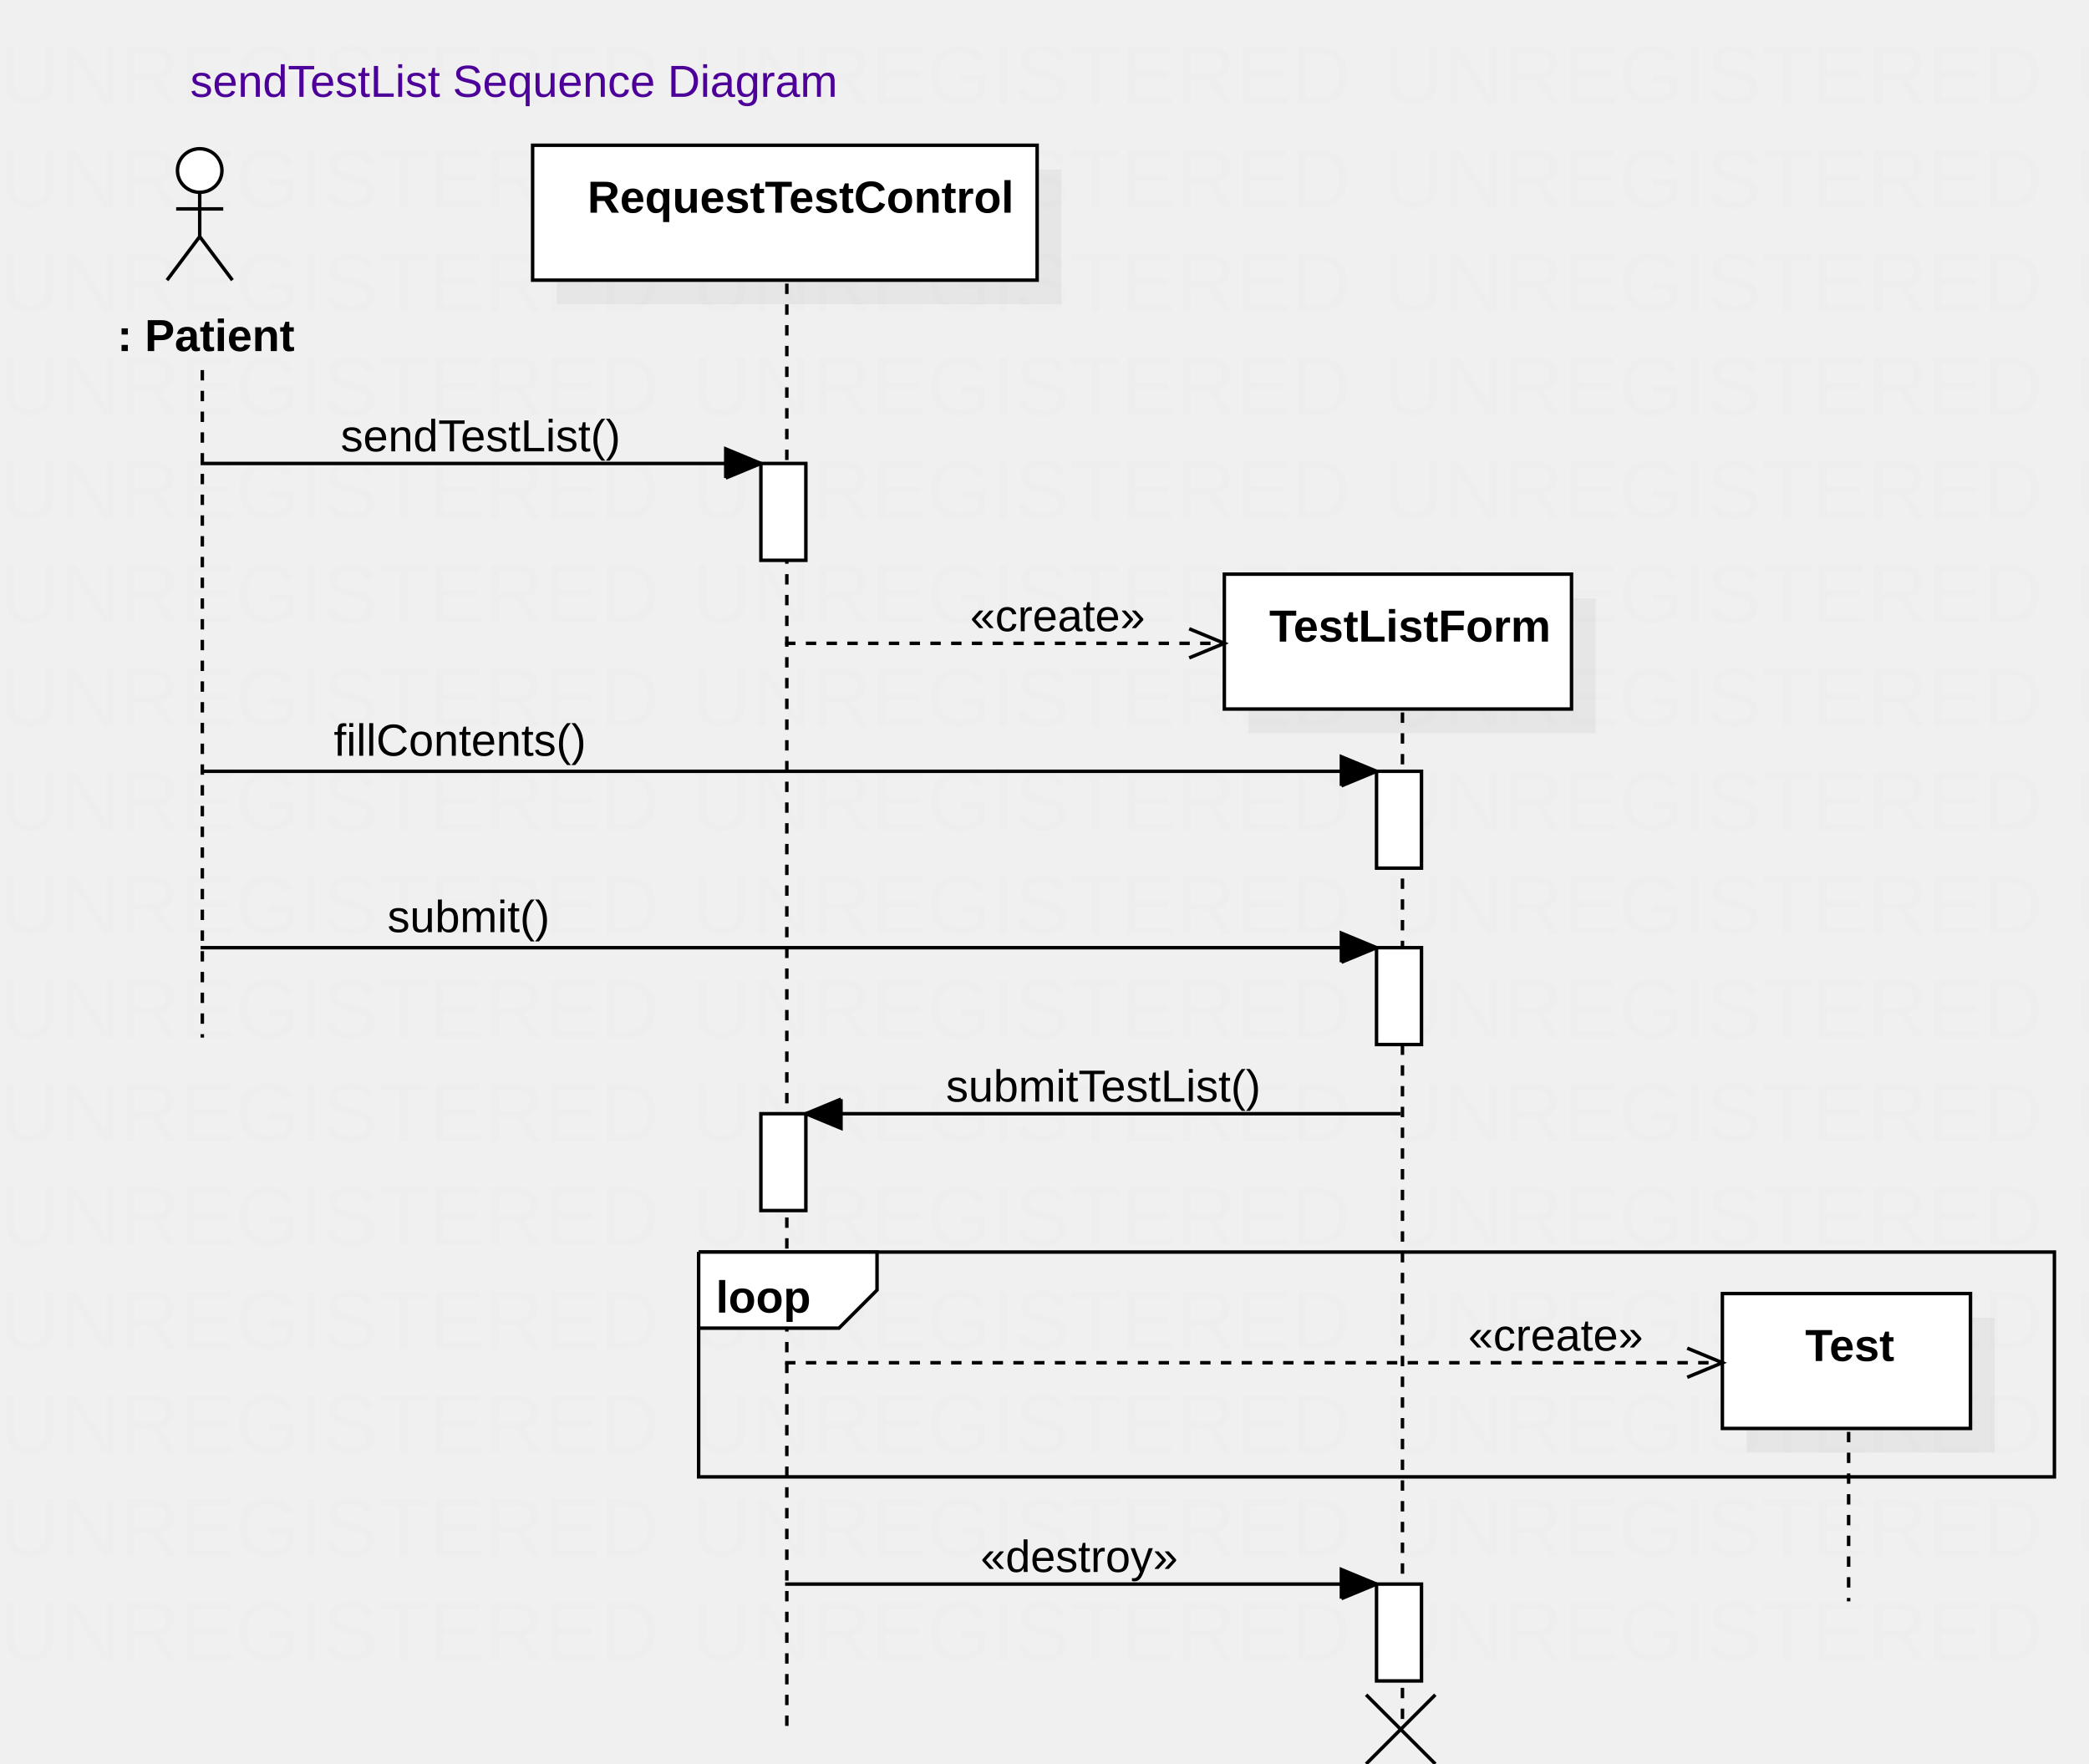
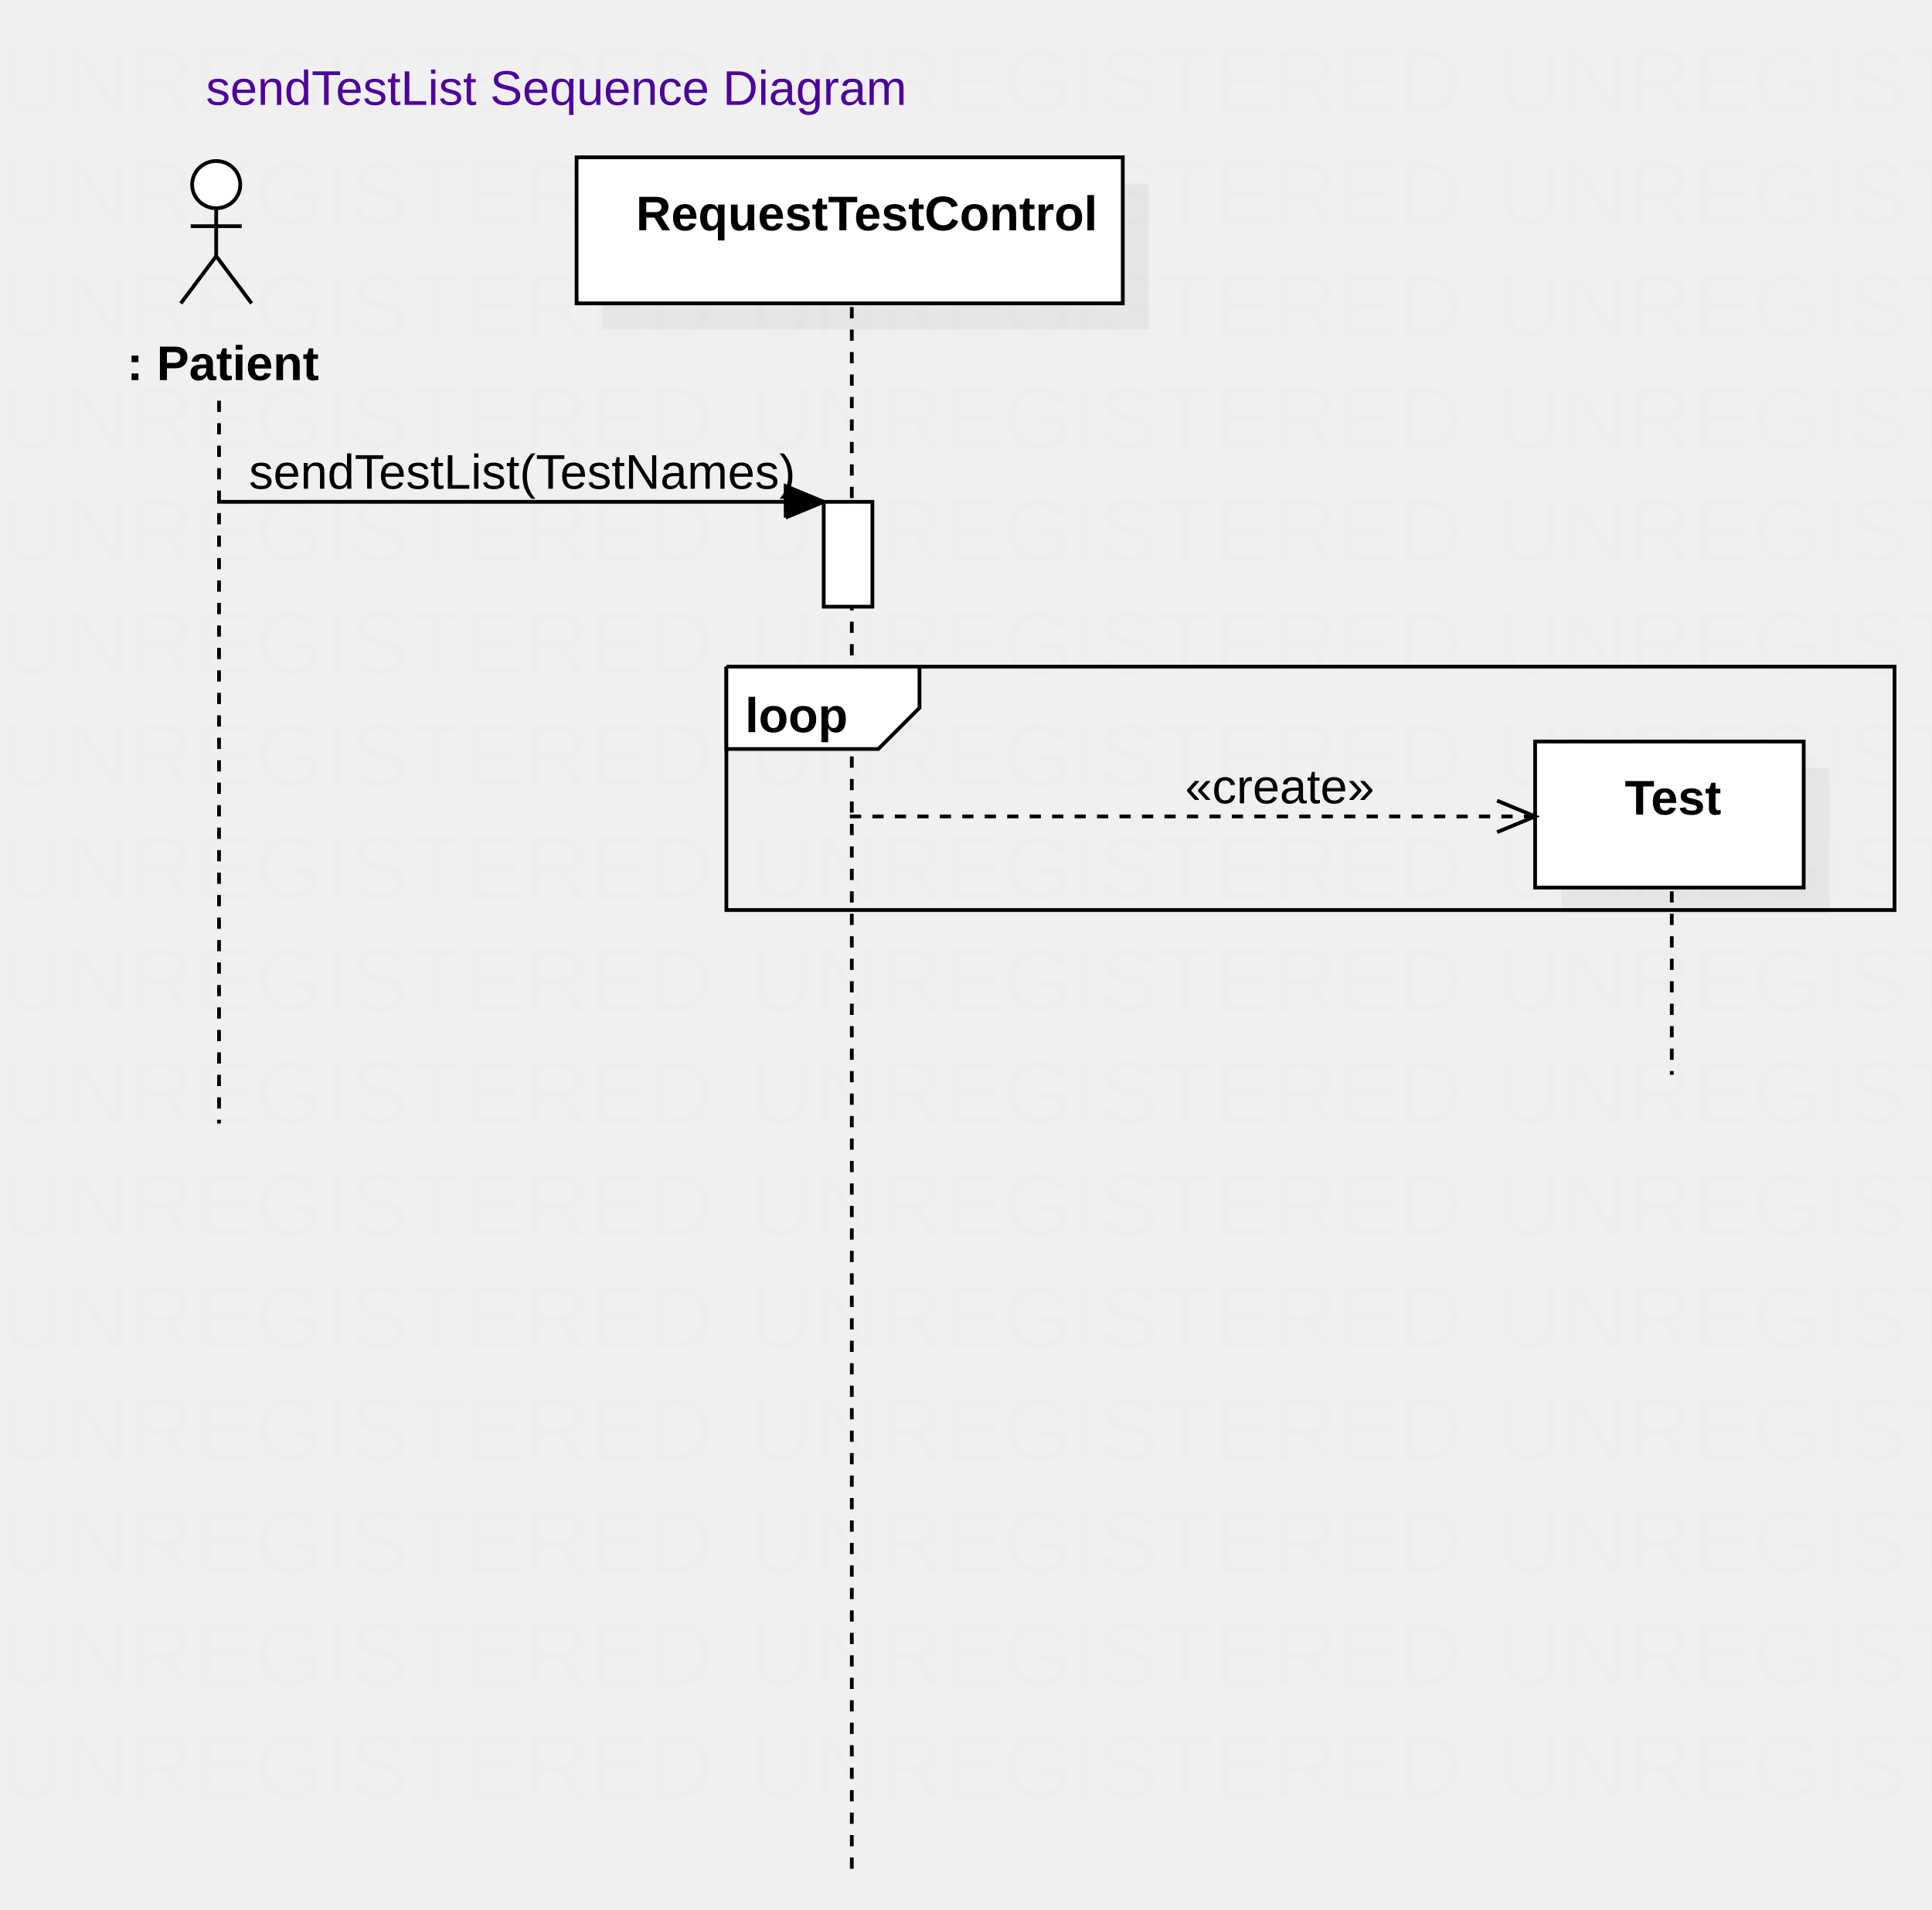
- <svg xmlns="http://www.w3.org/2000/svg" version="1.1" width="604" height="510">
+ <svg xmlns="http://www.w3.org/2000/svg" version="1.1" width="516" height="510">
  <defs />
  <g>
    <text fill="#eeeeee" stroke="none" font-family="Arial" font-size="24px" font-style="normal" font-weight="normal" text-decoration="none" x="0" y="0">UNREGISTERED</text>
    <text fill="#eeeeee" stroke="none" font-family="Arial" font-size="24px" font-style="normal" font-weight="normal" text-decoration="none" x="0" y="30">UNREGISTERED</text>
    <text fill="#eeeeee" stroke="none" font-family="Arial" font-size="24px" font-style="normal" font-weight="normal" text-decoration="none" x="0" y="60">UNREGISTERED</text>
    <text fill="#eeeeee" stroke="none" font-family="Arial" font-size="24px" font-style="normal" font-weight="normal" text-decoration="none" x="0" y="90">UNREGISTERED</text>
    <text fill="#eeeeee" stroke="none" font-family="Arial" font-size="24px" font-style="normal" font-weight="normal" text-decoration="none" x="0" y="120">UNREGISTERED</text>
    <text fill="#eeeeee" stroke="none" font-family="Arial" font-size="24px" font-style="normal" font-weight="normal" text-decoration="none" x="0" y="150">UNREGISTERED</text>
    <text fill="#eeeeee" stroke="none" font-family="Arial" font-size="24px" font-style="normal" font-weight="normal" text-decoration="none" x="0" y="180">UNREGISTERED</text>
    <text fill="#eeeeee" stroke="none" font-family="Arial" font-size="24px" font-style="normal" font-weight="normal" text-decoration="none" x="0" y="210">UNREGISTERED</text>
    <text fill="#eeeeee" stroke="none" font-family="Arial" font-size="24px" font-style="normal" font-weight="normal" text-decoration="none" x="0" y="240">UNREGISTERED</text>
    <text fill="#eeeeee" stroke="none" font-family="Arial" font-size="24px" font-style="normal" font-weight="normal" text-decoration="none" x="0" y="270">UNREGISTERED</text>
    <text fill="#eeeeee" stroke="none" font-family="Arial" font-size="24px" font-style="normal" font-weight="normal" text-decoration="none" x="0" y="300">UNREGISTERED</text>
    <text fill="#eeeeee" stroke="none" font-family="Arial" font-size="24px" font-style="normal" font-weight="normal" text-decoration="none" x="0" y="330">UNREGISTERED</text>
    <text fill="#eeeeee" stroke="none" font-family="Arial" font-size="24px" font-style="normal" font-weight="normal" text-decoration="none" x="0" y="360">UNREGISTERED</text>
    <text fill="#eeeeee" stroke="none" font-family="Arial" font-size="24px" font-style="normal" font-weight="normal" text-decoration="none" x="0" y="390">UNREGISTERED</text>
    <text fill="#eeeeee" stroke="none" font-family="Arial" font-size="24px" font-style="normal" font-weight="normal" text-decoration="none" x="0" y="420">UNREGISTERED</text>
    <text fill="#eeeeee" stroke="none" font-family="Arial" font-size="24px" font-style="normal" font-weight="normal" text-decoration="none" x="0" y="450">UNREGISTERED</text>
    <text fill="#eeeeee" stroke="none" font-family="Arial" font-size="24px" font-style="normal" font-weight="normal" text-decoration="none" x="0" y="480">UNREGISTERED</text>
    <text fill="#eeeeee" stroke="none" font-family="Arial" font-size="24px" font-style="normal" font-weight="normal" text-decoration="none" x="200" y="0">UNREGISTERED</text>
    <text fill="#eeeeee" stroke="none" font-family="Arial" font-size="24px" font-style="normal" font-weight="normal" text-decoration="none" x="200" y="30">UNREGISTERED</text>
    <text fill="#eeeeee" stroke="none" font-family="Arial" font-size="24px" font-style="normal" font-weight="normal" text-decoration="none" x="200" y="60">UNREGISTERED</text>
    <text fill="#eeeeee" stroke="none" font-family="Arial" font-size="24px" font-style="normal" font-weight="normal" text-decoration="none" x="200" y="90">UNREGISTERED</text>
    <text fill="#eeeeee" stroke="none" font-family="Arial" font-size="24px" font-style="normal" font-weight="normal" text-decoration="none" x="200" y="120">UNREGISTERED</text>
    <text fill="#eeeeee" stroke="none" font-family="Arial" font-size="24px" font-style="normal" font-weight="normal" text-decoration="none" x="200" y="150">UNREGISTERED</text>
    <text fill="#eeeeee" stroke="none" font-family="Arial" font-size="24px" font-style="normal" font-weight="normal" text-decoration="none" x="200" y="180">UNREGISTERED</text>
    <text fill="#eeeeee" stroke="none" font-family="Arial" font-size="24px" font-style="normal" font-weight="normal" text-decoration="none" x="200" y="210">UNREGISTERED</text>
    <text fill="#eeeeee" stroke="none" font-family="Arial" font-size="24px" font-style="normal" font-weight="normal" text-decoration="none" x="200" y="240">UNREGISTERED</text>
    <text fill="#eeeeee" stroke="none" font-family="Arial" font-size="24px" font-style="normal" font-weight="normal" text-decoration="none" x="200" y="270">UNREGISTERED</text>
    <text fill="#eeeeee" stroke="none" font-family="Arial" font-size="24px" font-style="normal" font-weight="normal" text-decoration="none" x="200" y="300">UNREGISTERED</text>
    <text fill="#eeeeee" stroke="none" font-family="Arial" font-size="24px" font-style="normal" font-weight="normal" text-decoration="none" x="200" y="330">UNREGISTERED</text>
    <text fill="#eeeeee" stroke="none" font-family="Arial" font-size="24px" font-style="normal" font-weight="normal" text-decoration="none" x="200" y="360">UNREGISTERED</text>
    <text fill="#eeeeee" stroke="none" font-family="Arial" font-size="24px" font-style="normal" font-weight="normal" text-decoration="none" x="200" y="390">UNREGISTERED</text>
    <text fill="#eeeeee" stroke="none" font-family="Arial" font-size="24px" font-style="normal" font-weight="normal" text-decoration="none" x="200" y="420">UNREGISTERED</text>
    <text fill="#eeeeee" stroke="none" font-family="Arial" font-size="24px" font-style="normal" font-weight="normal" text-decoration="none" x="200" y="450">UNREGISTERED</text>
    <text fill="#eeeeee" stroke="none" font-family="Arial" font-size="24px" font-style="normal" font-weight="normal" text-decoration="none" x="200" y="480">UNREGISTERED</text>
    <text fill="#eeeeee" stroke="none" font-family="Arial" font-size="24px" font-style="normal" font-weight="normal" text-decoration="none" x="400" y="0">UNREGISTERED</text>
    <text fill="#eeeeee" stroke="none" font-family="Arial" font-size="24px" font-style="normal" font-weight="normal" text-decoration="none" x="400" y="30">UNREGISTERED</text>
    <text fill="#eeeeee" stroke="none" font-family="Arial" font-size="24px" font-style="normal" font-weight="normal" text-decoration="none" x="400" y="60">UNREGISTERED</text>
    <text fill="#eeeeee" stroke="none" font-family="Arial" font-size="24px" font-style="normal" font-weight="normal" text-decoration="none" x="400" y="90">UNREGISTERED</text>
    <text fill="#eeeeee" stroke="none" font-family="Arial" font-size="24px" font-style="normal" font-weight="normal" text-decoration="none" x="400" y="120">UNREGISTERED</text>
    <text fill="#eeeeee" stroke="none" font-family="Arial" font-size="24px" font-style="normal" font-weight="normal" text-decoration="none" x="400" y="150">UNREGISTERED</text>
    <text fill="#eeeeee" stroke="none" font-family="Arial" font-size="24px" font-style="normal" font-weight="normal" text-decoration="none" x="400" y="180">UNREGISTERED</text>
    <text fill="#eeeeee" stroke="none" font-family="Arial" font-size="24px" font-style="normal" font-weight="normal" text-decoration="none" x="400" y="210">UNREGISTERED</text>
    <text fill="#eeeeee" stroke="none" font-family="Arial" font-size="24px" font-style="normal" font-weight="normal" text-decoration="none" x="400" y="240">UNREGISTERED</text>
    <text fill="#eeeeee" stroke="none" font-family="Arial" font-size="24px" font-style="normal" font-weight="normal" text-decoration="none" x="400" y="270">UNREGISTERED</text>
    <text fill="#eeeeee" stroke="none" font-family="Arial" font-size="24px" font-style="normal" font-weight="normal" text-decoration="none" x="400" y="300">UNREGISTERED</text>
    <text fill="#eeeeee" stroke="none" font-family="Arial" font-size="24px" font-style="normal" font-weight="normal" text-decoration="none" x="400" y="330">UNREGISTERED</text>
    <text fill="#eeeeee" stroke="none" font-family="Arial" font-size="24px" font-style="normal" font-weight="normal" text-decoration="none" x="400" y="360">UNREGISTERED</text>
    <text fill="#eeeeee" stroke="none" font-family="Arial" font-size="24px" font-style="normal" font-weight="normal" text-decoration="none" x="400" y="390">UNREGISTERED</text>
    <text fill="#eeeeee" stroke="none" font-family="Arial" font-size="24px" font-style="normal" font-weight="normal" text-decoration="none" x="400" y="420">UNREGISTERED</text>
    <text fill="#eeeeee" stroke="none" font-family="Arial" font-size="24px" font-style="normal" font-weight="normal" text-decoration="none" x="400" y="450">UNREGISTERED</text>
    <text fill="#eeeeee" stroke="none" font-family="Arial" font-size="24px" font-style="normal" font-weight="normal" text-decoration="none" x="400" y="480">UNREGISTERED</text>
-     <text fill="#eeeeee" stroke="none" font-family="Arial" font-size="24px" font-style="normal" font-weight="normal" text-decoration="none" x="600" y="0">UNREGISTERED</text>
-     <text fill="#eeeeee" stroke="none" font-family="Arial" font-size="24px" font-style="normal" font-weight="normal" text-decoration="none" x="600" y="30">UNREGISTERED</text>
-     <text fill="#eeeeee" stroke="none" font-family="Arial" font-size="24px" font-style="normal" font-weight="normal" text-decoration="none" x="600" y="60">UNREGISTERED</text>
-     <text fill="#eeeeee" stroke="none" font-family="Arial" font-size="24px" font-style="normal" font-weight="normal" text-decoration="none" x="600" y="90">UNREGISTERED</text>
-     <text fill="#eeeeee" stroke="none" font-family="Arial" font-size="24px" font-style="normal" font-weight="normal" text-decoration="none" x="600" y="120">UNREGISTERED</text>
-     <text fill="#eeeeee" stroke="none" font-family="Arial" font-size="24px" font-style="normal" font-weight="normal" text-decoration="none" x="600" y="150">UNREGISTERED</text>
-     <text fill="#eeeeee" stroke="none" font-family="Arial" font-size="24px" font-style="normal" font-weight="normal" text-decoration="none" x="600" y="180">UNREGISTERED</text>
-     <text fill="#eeeeee" stroke="none" font-family="Arial" font-size="24px" font-style="normal" font-weight="normal" text-decoration="none" x="600" y="210">UNREGISTERED</text>
-     <text fill="#eeeeee" stroke="none" font-family="Arial" font-size="24px" font-style="normal" font-weight="normal" text-decoration="none" x="600" y="240">UNREGISTERED</text>
-     <text fill="#eeeeee" stroke="none" font-family="Arial" font-size="24px" font-style="normal" font-weight="normal" text-decoration="none" x="600" y="270">UNREGISTERED</text>
-     <text fill="#eeeeee" stroke="none" font-family="Arial" font-size="24px" font-style="normal" font-weight="normal" text-decoration="none" x="600" y="300">UNREGISTERED</text>
-     <text fill="#eeeeee" stroke="none" font-family="Arial" font-size="24px" font-style="normal" font-weight="normal" text-decoration="none" x="600" y="330">UNREGISTERED</text>
-     <text fill="#eeeeee" stroke="none" font-family="Arial" font-size="24px" font-style="normal" font-weight="normal" text-decoration="none" x="600" y="360">UNREGISTERED</text>
-     <text fill="#eeeeee" stroke="none" font-family="Arial" font-size="24px" font-style="normal" font-weight="normal" text-decoration="none" x="600" y="390">UNREGISTERED</text>
-     <text fill="#eeeeee" stroke="none" font-family="Arial" font-size="24px" font-style="normal" font-weight="normal" text-decoration="none" x="600" y="420">UNREGISTERED</text>
-     <text fill="#eeeeee" stroke="none" font-family="Arial" font-size="24px" font-style="normal" font-weight="normal" text-decoration="none" x="600" y="450">UNREGISTERED</text>
-     <text fill="#eeeeee" stroke="none" font-family="Arial" font-size="24px" font-style="normal" font-weight="normal" text-decoration="none" x="600" y="480">UNREGISTERED</text>
    <g transform="translate(-30,2) scale(1,1)">
      <path fill="#ffffff" stroke="none" d="M 81.314 47.3 C 81.314 43.821 84.193 41 87.743 41 C 91.294 41 94.172 43.821 94.172 47.3 C 94.172 50.779 91.294 53.6 87.743 53.6 C 84.193 53.6 81.314 50.779 81.314 47.3 Z" />
    </g>
    <g transform="translate(-30,2) scale(1,1)">
      <path fill="none" stroke="#000000" d="M 81.314 47.3 C 81.314 43.821 84.193 41 87.743 41 C 91.294 41 94.172 43.821 94.172 47.3 C 94.172 50.779 91.294 53.6 87.743 53.6 C 84.193 53.6 81.314 50.779 81.314 47.3 Z" stroke-miterlimit="10" />
    </g>
    <g transform="translate(-30,2) scale(1,1)">
      <path fill="none" stroke="#000000" d="M 87.743 53.6 L 87.743 66.4" stroke-miterlimit="10" />
    </g>
    <g transform="translate(-30,2) scale(1,1)">
      <path fill="none" stroke="#000000" d="M 80.936 58.4 L 94.551 58.4" stroke-miterlimit="10" />
    </g>
    <g transform="translate(-30,2) scale(1,1)">
      <path fill="none" stroke="#000000" d="M 87.743 66.4 L 78.289 79" stroke-miterlimit="10" />
    </g>
    <g transform="translate(-30,2) scale(1,1)">
      <path fill="none" stroke="#000000" d="M 87.743 66.4 L 97.198 79" stroke-miterlimit="10" />
    </g>
    <g transform="translate(-30,2) scale(1,1)">
      <g>
        <path fill="none" stroke="none" />
        <text fill="#000000" stroke="none" font-family="Arial" font-size="13px" font-style="normal" font-weight="bold" text-decoration="none" x="63.895" y="99.5">: Patient</text>
      </g>
    </g>
    <g transform="translate(-30,2) scale(1,1)">
      <path fill="none" stroke="#000000" d="M 88.5 105 L 88.5 298" stroke-miterlimit="10" stroke-dasharray="3" />
    </g>
    <g transform="translate(-30,2) scale(1,1)">
      <rect fill="#C0C0C0" stroke="none" x="191" y="47" width="145.871" height="39" opacity="0.2" />
    </g>
    <g transform="translate(-30,2) scale(1,1)">
      <rect fill="#ffffff" stroke="none" x="184" y="40" width="145.871" height="39" />
    </g>
    <g transform="translate(-30,2) scale(1,1)">
      <path fill="none" stroke="#000000" d="M 184 40 L 329.871 40 L 329.871 79 L 184 79 L 184 40 Z Z" stroke-miterlimit="10" />
    </g>
    <g transform="translate(-30,2) scale(1,1)">
      <g>
        <path fill="none" stroke="none" />
        <text fill="#000000" stroke="none" font-family="Arial" font-size="13px" font-style="normal" font-weight="bold" text-decoration="none" x="199.851" y="59.5">RequestTestControl</text>
      </g>
    </g>
    <g transform="translate(-30,2) scale(1,1)">
      <path fill="none" stroke="#000000" d="M 257.5 80 L 257.5 498" stroke-miterlimit="10" stroke-dasharray="3" />
    </g>
    <g transform="translate(-30,2) scale(1,1)">
-       <rect fill="#C0C0C0" stroke="none" x="391" y="171" width="100.377" height="39" opacity="0.2" />
+       <rect fill="#C0C0C0" stroke="none" x="447" y="203" width="71.736" height="39" opacity="0.2" />
    </g>
    <g transform="translate(-30,2) scale(1,1)">
-       <rect fill="#ffffff" stroke="none" x="384" y="164" width="100.377" height="39" />
+       <rect fill="#ffffff" stroke="none" x="440" y="196" width="71.736" height="39" />
    </g>
    <g transform="translate(-30,2) scale(1,1)">
-       <path fill="none" stroke="#000000" d="M 384 164 L 484.377 164 L 484.377 203 L 384 203 L 384 164 Z Z" stroke-miterlimit="10" />
+       <path fill="none" stroke="#000000" d="M 440 196 L 511.736 196 L 511.736 235 L 440 235 L 440 196 Z Z" stroke-miterlimit="10" />
    </g>
    <g transform="translate(-30,2) scale(1,1)">
      <g>
        <path fill="none" stroke="none" />
-         <text fill="#000000" stroke="none" font-family="Arial" font-size="13px" font-style="normal" font-weight="bold" text-decoration="none" x="396.988" y="183.5">TestListForm</text>
+         <text fill="#000000" stroke="none" font-family="Arial" font-size="13px" font-style="normal" font-weight="bold" text-decoration="none" x="463.947" y="215.5">Test</text>
      </g>
    </g>
    <g transform="translate(-30,2) scale(1,1)">
-       <path fill="none" stroke="#000000" d="M 435.5 204 L 435.5 498" stroke-miterlimit="10" stroke-dasharray="3" />
-     </g>
-     <g transform="translate(-30,2) scale(1,1)">
-       <rect fill="#C0C0C0" stroke="none" x="535" y="379" width="71.736" height="39" opacity="0.2" />
-     </g>
-     <g transform="translate(-30,2) scale(1,1)">
-       <rect fill="#ffffff" stroke="none" x="528" y="372" width="71.736" height="39" />
-     </g>
-     <g transform="translate(-30,2) scale(1,1)">
-       <path fill="none" stroke="#000000" d="M 528 372 L 599.736 372 L 599.736 411 L 528 411 L 528 372 Z Z" stroke-miterlimit="10" />
-     </g>
-     <g transform="translate(-30,2) scale(1,1)">
-       <g>
-         <path fill="none" stroke="none" />
-         <text fill="#000000" stroke="none" font-family="Arial" font-size="13px" font-style="normal" font-weight="bold" text-decoration="none" x="551.947" y="391.5">Test</text>
-       </g>
-     </g>
-     <g transform="translate(-30,2) scale(1,1)">
-       <path fill="none" stroke="#000000" d="M 564.5 412 L 564.5 461" stroke-miterlimit="10" stroke-dasharray="3" />
+       <path fill="none" stroke="#000000" d="M 476.5 236 L 476.5 285" stroke-miterlimit="10" stroke-dasharray="3" />
    </g>
    <g transform="translate(-30,2) scale(1,1)">
      <g>
        <path fill="none" stroke="none" />
        <text fill="#4c0099" stroke="none" font-family="Arial" font-size="13px" font-style="normal" font-weight="normal" text-decoration="none" x="85" y="26">sendTestList Sequence Diagram</text>
      </g>
    </g>
    <g transform="translate(-30,2) scale(1,1)">
      <path fill="none" stroke="#000000" d="M 88 132 L 250 132" stroke-miterlimit="10" />
    </g>
    <g transform="translate(-30,2) scale(1,1)">
      <path fill="#000000" stroke="none" d="M 239.837 136.21 L 250 132 L 239.837 127.79" />
    </g>
    <g transform="translate(-30,2) scale(1,1)">
      <path fill="none" stroke="#000000" d="M 239.837 136.21 L 250 132 L 239.837 127.79 L 239.837 136.21" stroke-miterlimit="10" />
    </g>
    <g transform="translate(-30,2) scale(1,1)">
      <g>
        <path fill="none" stroke="none" />
-         <text fill="#000000" stroke="none" font-family="Arial" font-size="13px" font-style="normal" font-weight="normal" text-decoration="none" x="128.5" y="128.5">sendTestList()</text>
+         <text fill="#000000" stroke="none" font-family="Arial" font-size="13px" font-style="normal" font-weight="normal" text-decoration="none" x="96.5" y="128.5">sendTestList(TestNames)</text>
      </g>
    </g>
    <g transform="translate(-30,2) scale(1,1)">
      <rect fill="#ffffff" stroke="none" x="250" y="132" width="13" height="28" />
    </g>
    <g transform="translate(-30,2) scale(1,1)">
      <path fill="none" stroke="#000000" d="M 250 132 L 263 132 L 263 160 L 250 160 L 250 132 Z Z" stroke-miterlimit="10" />
    </g>
    <g transform="translate(-30,2) scale(1,1)">
-       <path fill="none" stroke="#000000" d="M 257 184 L 384 184" stroke-miterlimit="10" stroke-dasharray="3" />
+       <path fill="none" stroke="#000000" d="M 257 216 L 440 216" stroke-miterlimit="10" stroke-dasharray="3" />
    </g>
    <g transform="translate(-30,2) scale(1,1)">
-       <path fill="none" stroke="#000000" d="M 373.837 188.21 L 384 184 L 373.837 179.79" stroke-miterlimit="10" />
+       <path fill="none" stroke="#000000" d="M 429.837 220.21 L 440 216 L 429.837 211.79" stroke-miterlimit="10" />
    </g>
    <g transform="translate(-30,2) scale(1,1)">
      <g>
        <path fill="none" stroke="none" />
-         <text fill="#000000" stroke="none" font-family="Arial" font-size="13px" font-style="normal" font-weight="normal" text-decoration="none" x="310.5" y="180.5">«create»</text>
+         <text fill="#000000" stroke="none" font-family="Arial" font-size="13px" font-style="normal" font-weight="normal" text-decoration="none" x="346.5" y="212.5">«create»</text>
      </g>
    </g>
    <g transform="translate(-30,2) scale(1,1)">
-       <path fill="none" stroke="#000000" d="M 88 221 L 428 221" stroke-miterlimit="10" />
+       <path fill="none" stroke="#000000" d="M 224 176 L 536 176 L 536 241 L 224 241 L 224 176" stroke-miterlimit="10" />
    </g>
    <g transform="translate(-30,2) scale(1,1)">
-       <path fill="#000000" stroke="none" d="M 417.837 225.21 L 428 221 L 417.837 216.79" />
+       <path fill="#ffffff" stroke="none" d="M 224 176 L 224 198 L 264.578 198 L 275.578 187 L 275.578 176 L 224 176" />
    </g>
    <g transform="translate(-30,2) scale(1,1)">
-       <path fill="none" stroke="#000000" d="M 417.837 225.21 L 428 221 L 417.837 216.79 L 417.837 225.21" stroke-miterlimit="10" />
+       <path fill="none" stroke="#000000" d="M 224 176 L 224 198 L 264.578 198 L 275.578 187 L 275.578 176 L 224 176 L 224 176" stroke-miterlimit="10" />
    </g>
    <g transform="translate(-30,2) scale(1,1)">
      <g>
        <path fill="none" stroke="none" />
-         <text fill="#000000" stroke="none" font-family="Arial" font-size="13px" font-style="normal" font-weight="normal" text-decoration="none" x="126.5" y="216.5">fillContents()</text>
-       </g>
-     </g>
-     <g transform="translate(-30,2) scale(1,1)">
-       <rect fill="#ffffff" stroke="none" x="428" y="221" width="13" height="28" />
-     </g>
-     <g transform="translate(-30,2) scale(1,1)">
-       <path fill="none" stroke="#000000" d="M 428 221 L 441 221 L 441 249 L 428 249 L 428 221 Z Z" stroke-miterlimit="10" />
-     </g>
-     <g transform="translate(-30,2) scale(1,1)">
-       <path fill="none" stroke="#000000" d="M 88 272 L 428 272" stroke-miterlimit="10" />
-     </g>
-     <g transform="translate(-30,2) scale(1,1)">
-       <path fill="#000000" stroke="none" d="M 417.837 276.21 L 428 272 L 417.837 267.79" />
-     </g>
-     <g transform="translate(-30,2) scale(1,1)">
-       <path fill="none" stroke="#000000" d="M 417.837 276.21 L 428 272 L 417.837 267.79 L 417.837 276.21" stroke-miterlimit="10" />
-     </g>
-     <g transform="translate(-30,2) scale(1,1)">
-       <g>
-         <path fill="none" stroke="none" />
-         <text fill="#000000" stroke="none" font-family="Arial" font-size="13px" font-style="normal" font-weight="normal" text-decoration="none" x="142.016" y="267.5">submit()</text>
-       </g>
-     </g>
-     <g transform="translate(-30,2) scale(1,1)">
-       <rect fill="#ffffff" stroke="none" x="428" y="272" width="13" height="28" />
-     </g>
-     <g transform="translate(-30,2) scale(1,1)">
-       <path fill="none" stroke="#000000" d="M 428 272 L 441 272 L 441 300 L 428 300 L 428 272 Z Z" stroke-miterlimit="10" />
-     </g>
-     <g transform="translate(-30,2) scale(1,1)">
-       <path fill="none" stroke="#000000" d="M 435 320 L 263 320" stroke-miterlimit="10" />
-     </g>
-     <g transform="translate(-30,2) scale(1,1)">
-       <path fill="#000000" stroke="none" d="M 273.163 315.79 L 263 320 L 273.163 324.21" />
-     </g>
-     <g transform="translate(-30,2) scale(1,1)">
-       <path fill="none" stroke="#000000" d="M 273.163 315.79 L 263 320 L 273.163 324.21 L 273.163 315.79" stroke-miterlimit="10" />
-     </g>
-     <g transform="translate(-30,2) scale(1,1)">
-       <g>
-         <path fill="none" stroke="none" />
-         <text fill="#000000" stroke="none" font-family="Arial" font-size="13px" font-style="normal" font-weight="normal" text-decoration="none" x="303.5" y="316.5">submitTestList()</text>
-       </g>
-     </g>
-     <g transform="translate(-30,2) scale(1,1)">
-       <rect fill="#ffffff" stroke="none" x="250" y="320" width="13" height="28" />
-     </g>
-     <g transform="translate(-30,2) scale(1,1)">
-       <path fill="none" stroke="#000000" d="M 250 320 L 263 320 L 263 348 L 250 348 L 250 320 Z Z" stroke-miterlimit="10" />
-     </g>
-     <g transform="translate(-30,2) scale(1,1)">
-       <path fill="none" stroke="#000000" d="M 257 392 L 528 392" stroke-miterlimit="10" stroke-dasharray="3" />
-     </g>
-     <g transform="translate(-30,2) scale(1,1)">
-       <path fill="none" stroke="#000000" d="M 517.837 396.21 L 528 392 L 517.837 387.79" stroke-miterlimit="10" />
-     </g>
-     <g transform="translate(-30,2) scale(1,1)">
-       <g>
-         <path fill="none" stroke="none" />
-         <text fill="#000000" stroke="none" font-family="Arial" font-size="13px" font-style="normal" font-weight="normal" text-decoration="none" x="454.5" y="388.5">«create»</text>
-       </g>
-     </g>
-     <g transform="translate(-30,2) scale(1,1)">
-       <path fill="none" stroke="#000000" d="M 257 456 L 428 456" stroke-miterlimit="10" />
-     </g>
-     <g transform="translate(-30,2) scale(1,1)">
-       <path fill="#000000" stroke="none" d="M 417.837 460.21 L 428 456 L 417.837 451.79" />
-     </g>
-     <g transform="translate(-30,2) scale(1,1)">
-       <path fill="none" stroke="#000000" d="M 417.837 460.21 L 428 456 L 417.837 451.79 L 417.837 460.21" stroke-miterlimit="10" />
-     </g>
-     <g transform="translate(-30,2) scale(1,1)">
-       <path fill="none" stroke="#000000" d="M 425 488 L 445 508" stroke-miterlimit="10" />
-     </g>
-     <g transform="translate(-30,2) scale(1,1)">
-       <path fill="none" stroke="#000000" d="M 445 488 L 425 508" stroke-miterlimit="10" />
-     </g>
-     <g transform="translate(-30,2) scale(1,1)">
-       <g>
-         <path fill="none" stroke="none" />
-         <text fill="#000000" stroke="none" font-family="Arial" font-size="13px" font-style="normal" font-weight="normal" text-decoration="none" x="313.5" y="452.5">«destroy»</text>
-       </g>
-     </g>
-     <g transform="translate(-30,2) scale(1,1)">
-       <rect fill="#ffffff" stroke="none" x="428" y="456" width="13" height="28" />
-     </g>
-     <g transform="translate(-30,2) scale(1,1)">
-       <path fill="none" stroke="#000000" d="M 428 456 L 441 456 L 441 484 L 428 484 L 428 456 Z Z" stroke-miterlimit="10" />
-     </g>
-     <g transform="translate(-30,2) scale(1,1)">
-       <path fill="none" stroke="#000000" d="M 232 360 L 624 360 L 624 425 L 232 425 L 232 360" stroke-miterlimit="10" />
-     </g>
-     <g transform="translate(-30,2) scale(1,1)">
-       <path fill="#ffffff" stroke="none" d="M 232 360 L 232 382 L 272.578 382 L 283.578 371 L 283.578 360 L 232 360" />
-     </g>
-     <g transform="translate(-30,2) scale(1,1)">
-       <path fill="none" stroke="#000000" d="M 232 360 L 232 382 L 272.578 382 L 283.578 371 L 283.578 360 L 232 360 L 232 360" stroke-miterlimit="10" />
-     </g>
-     <g transform="translate(-30,2) scale(1,1)">
-       <g>
-         <path fill="none" stroke="none" />
-         <text fill="#000000" stroke="none" font-family="Arial" font-size="13px" font-style="normal" font-weight="bold" text-decoration="none" x="237" y="377.5">loop</text>
+         <text fill="#000000" stroke="none" font-family="Arial" font-size="13px" font-style="normal" font-weight="bold" text-decoration="none" x="229" y="193.5">loop</text>
      </g>
    </g>
  </g>
</svg>
